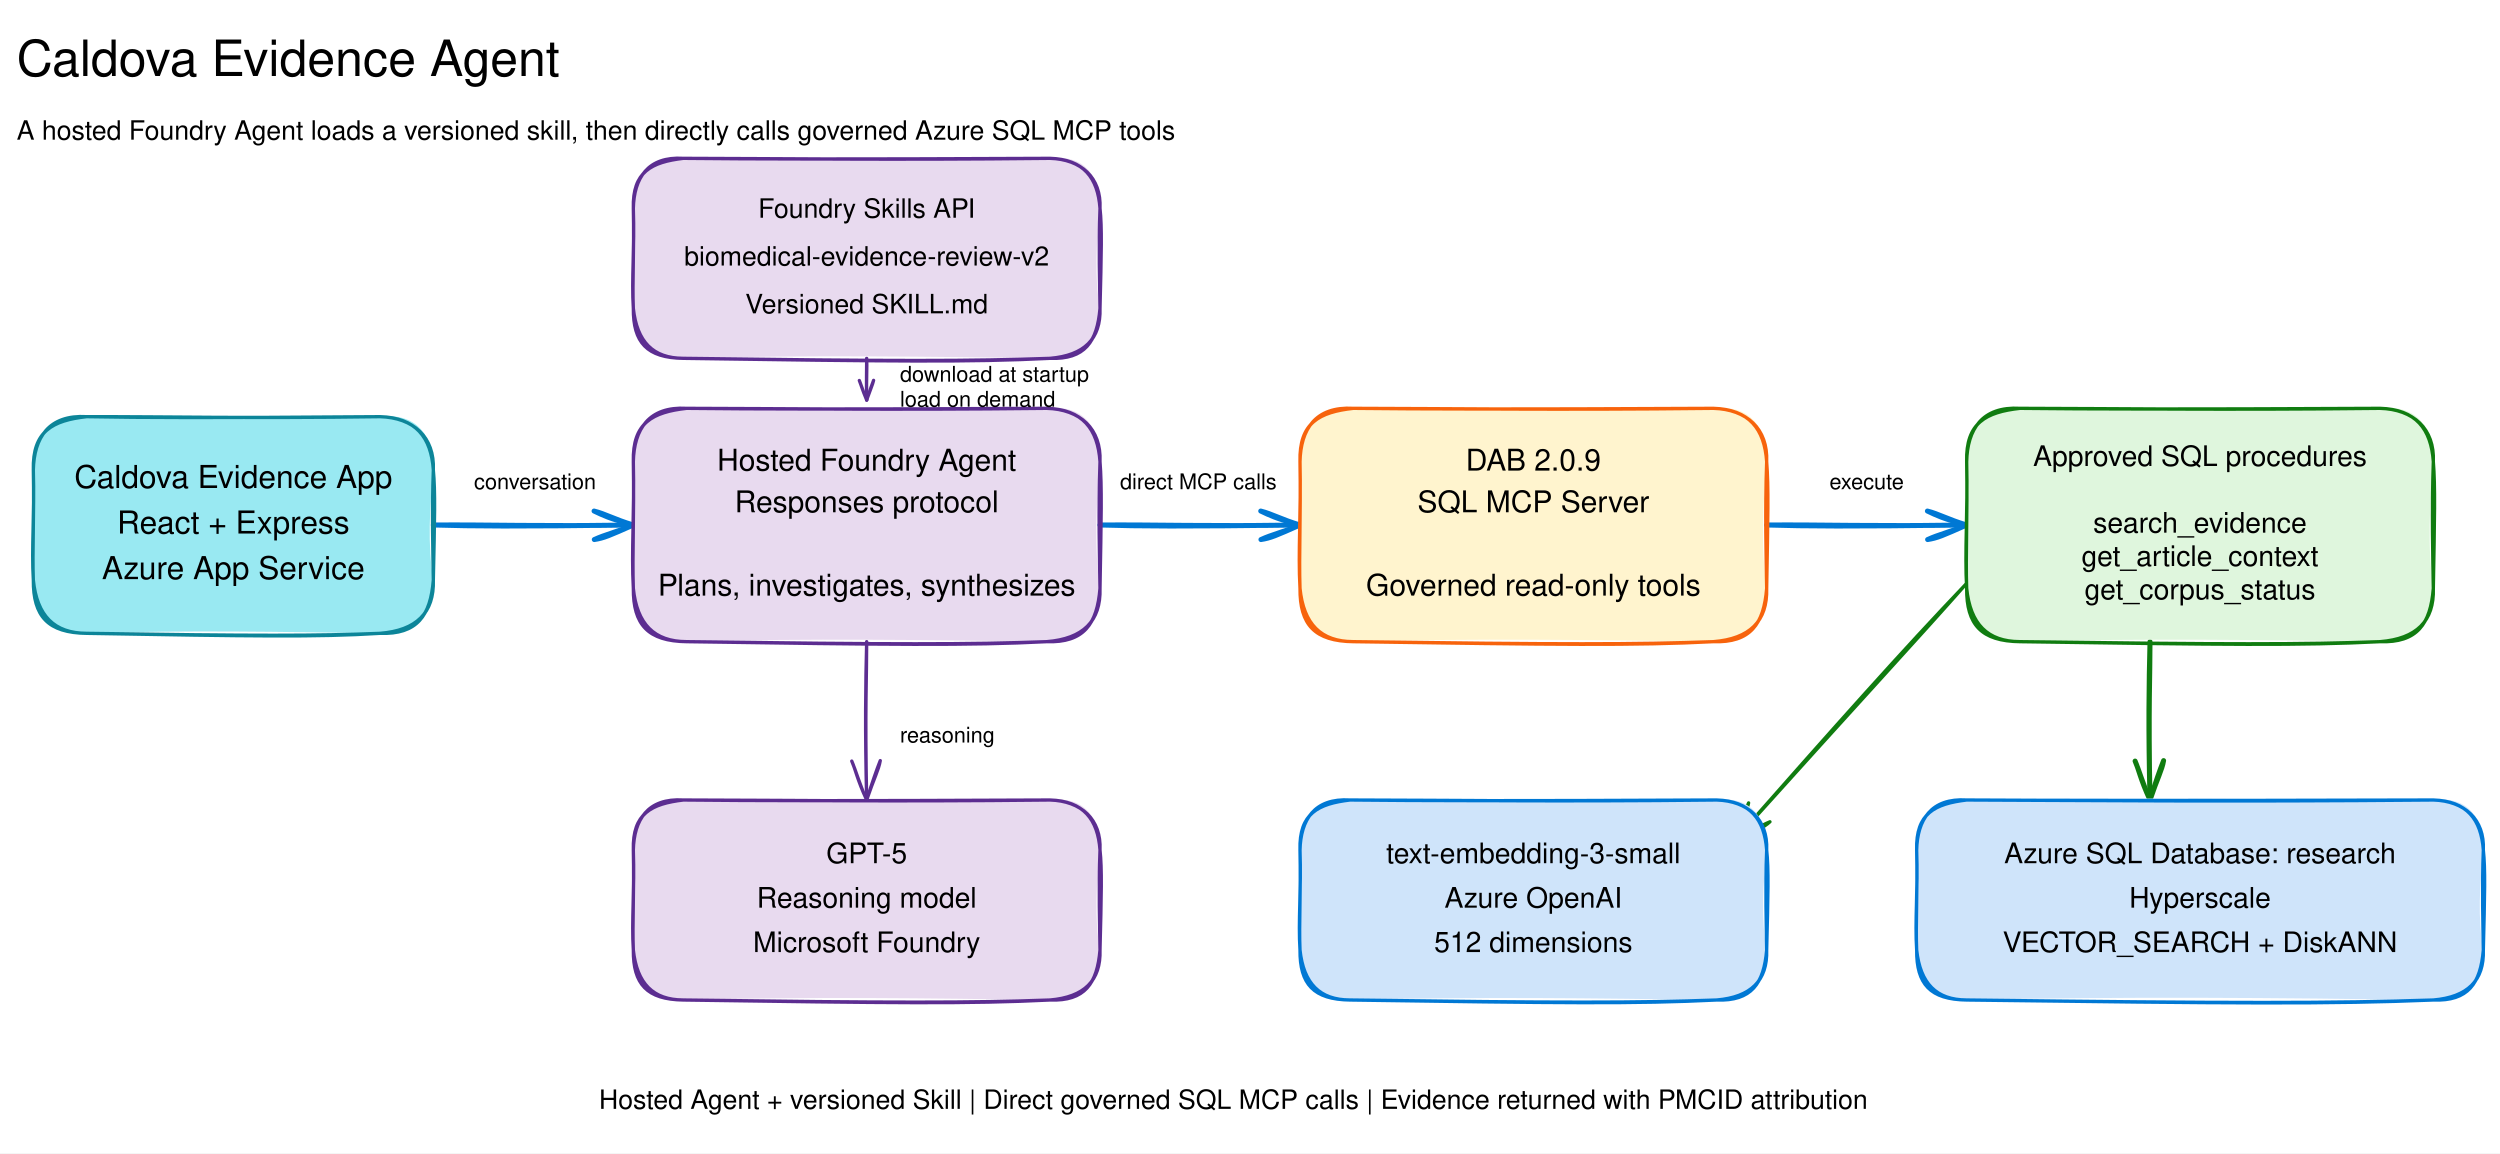
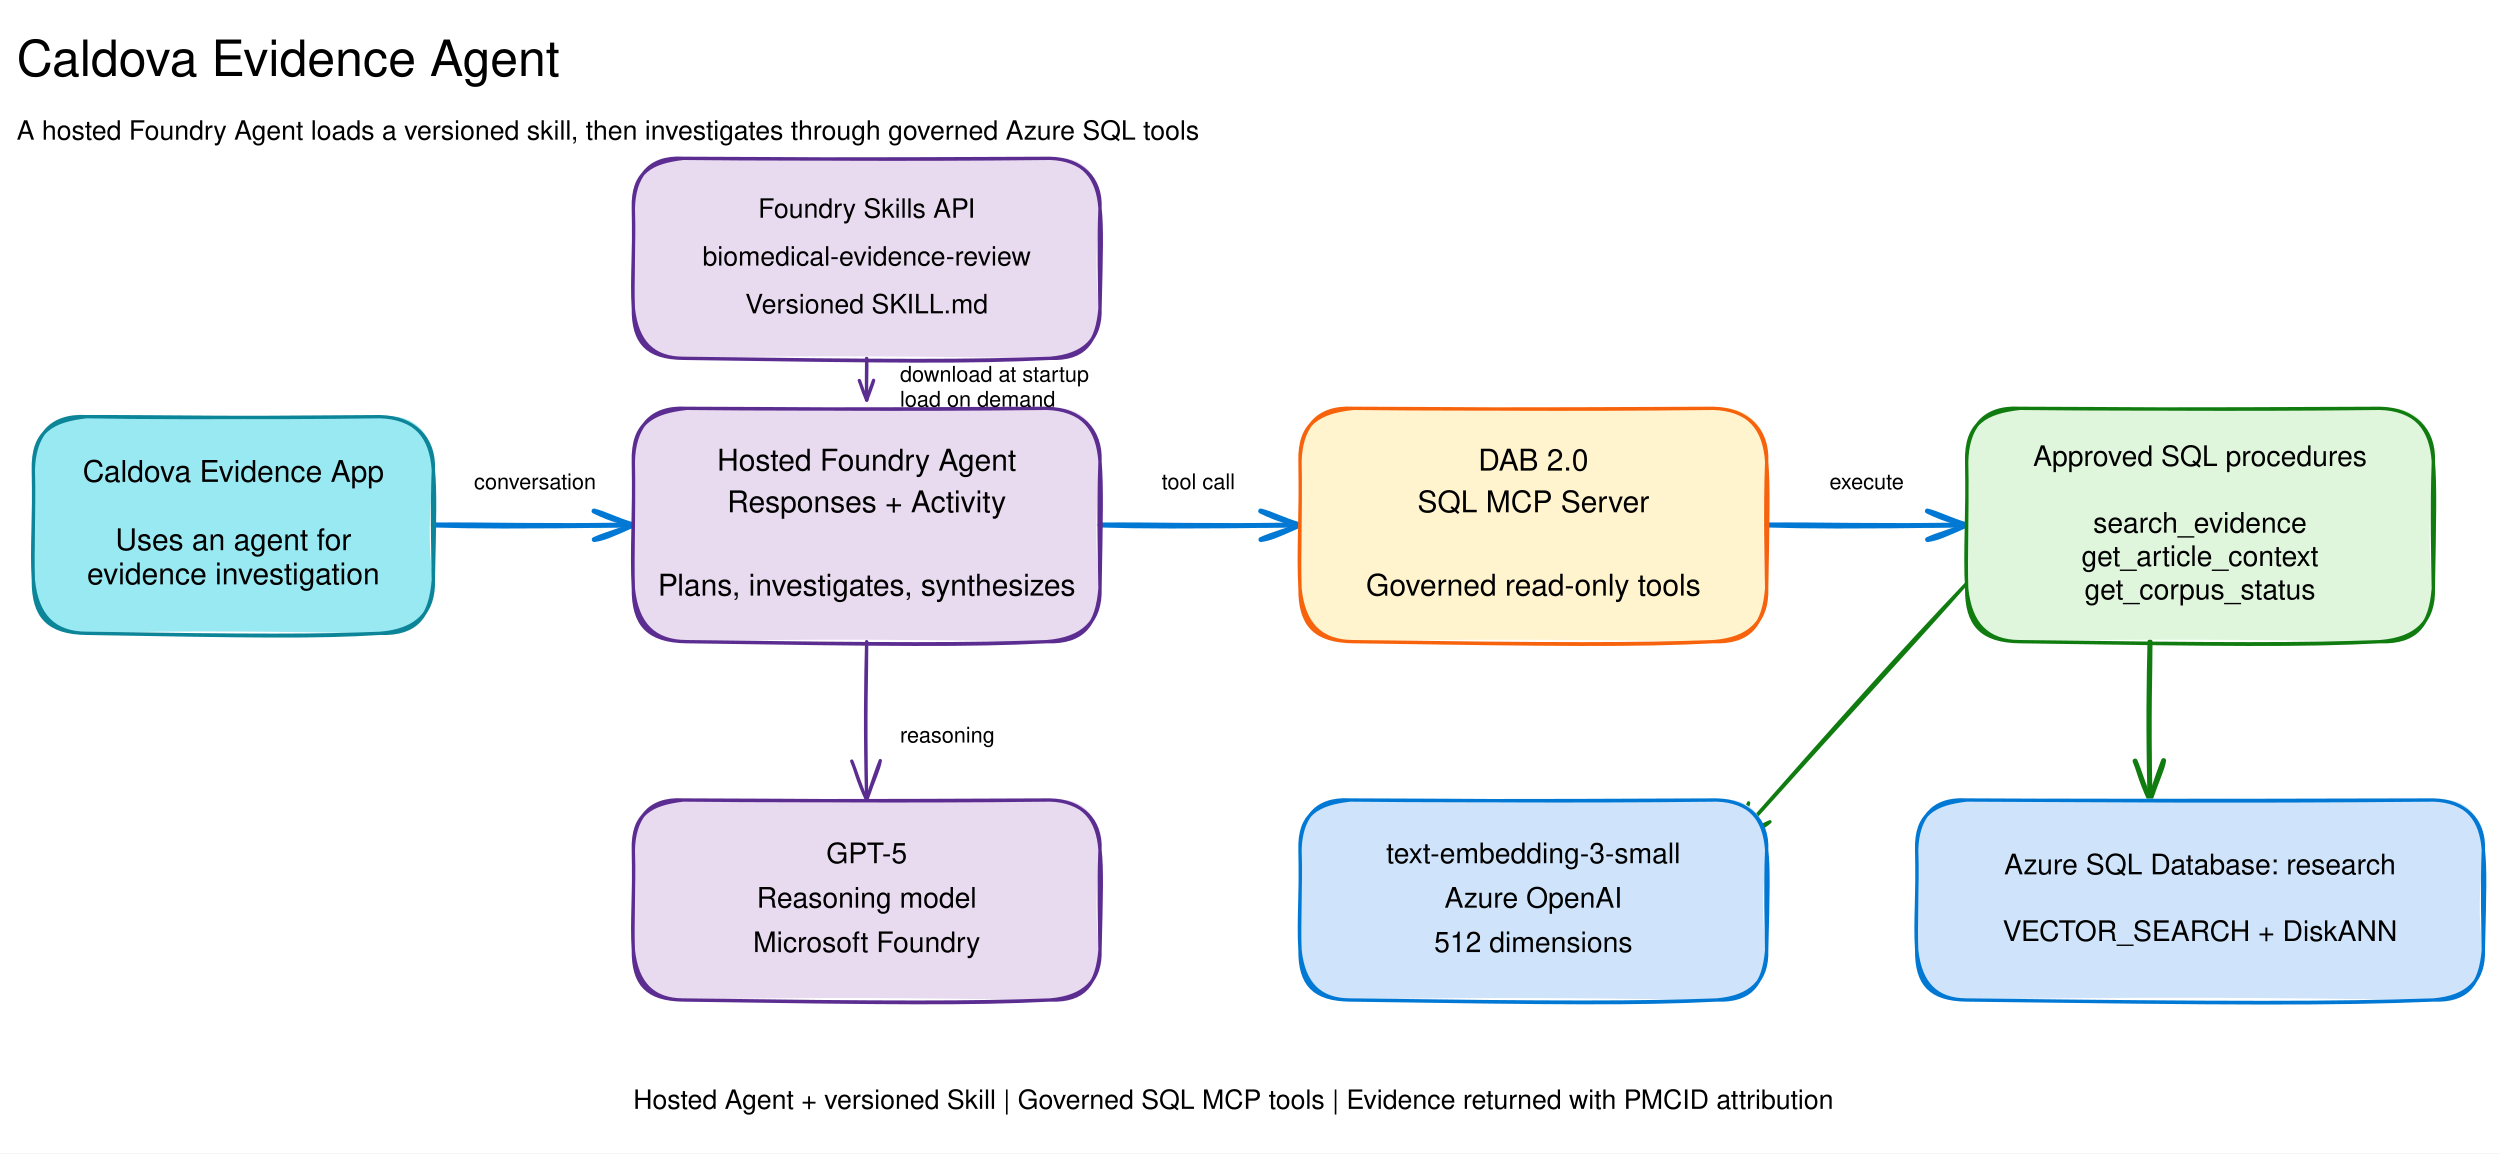
<svg xmlns="http://www.w3.org/2000/svg" version="1.1" viewBox="0 0 1500 692" width="1500" height="692">
  <defs>
    <style class="style-fonts">
      </style>
  </defs>
  <rect x="0" y="0" width="1500" height="692" fill="#FFFFFF" />
  <g transform="translate(10 10) rotate(0 360 27.5)">
    <text x="0" y="35.601" font-family="Helvetica, Segoe UI Emoji" font-size="30px" fill="#000000" text-anchor="start" style="white-space: pre;" direction="ltr" dominant-baseline="alphabetic">Caldova Evidence Agent</text>
  </g>
  <g transform="translate(10 62) rotate(0 490 17.5)">
-     <text x="0" y="21.82" font-family="Helvetica, Segoe UI Emoji" font-size="16px" fill="#000000" text-anchor="start" style="white-space: pre;" direction="ltr" dominant-baseline="alphabetic">A hosted Foundry Agent loads a versioned skill, then directly calls governed Azure SQL MCP tools</text>
+     <text x="0" y="21.82" font-family="Helvetica, Segoe UI Emoji" font-size="16px" fill="#000000" text-anchor="start" style="white-space: pre;" direction="ltr" dominant-baseline="alphabetic">A hosted Foundry Agent loads a versioned skill, then investigates through governed Azure SQL tools</text>
  </g>
  <g stroke-linecap="round">
    <g transform="translate(260 315) rotate(0 60 0)">
      <path d="M0 0 C24.86 0.72, 47.68 0.92, 120 0 M0 0 C32.84 -0.31, 65.05 0.91, 120 0" stroke="#0078D4" stroke-width="3" fill="none" />
    </g>
    <g transform="translate(260 315) rotate(0 60 0)">
      <path d="M96.57 8.73 C102.19 7.9, 105.7 6.36, 120 0 M96.57 8.73 C103.22 5.66, 109.17 4.51, 120 0" stroke="#0078D4" stroke-width="3" fill="none" />
    </g>
    <g transform="translate(260 315) rotate(0 60 0)">
      <path d="M96.44 -8.37 C101.94 -5.78, 105.48 -3.91, 120 0 M96.44 -8.37 C102.97 -6.78, 108.96 -3.29, 120 0" stroke="#0078D4" stroke-width="3" fill="none" />
    </g>
  </g>
  <mask />
  <g stroke-linecap="round">
    <g transform="translate(660 315) rotate(0 60 0)">
      <path d="M0 0 C24.86 0.72, 47.68 0.92, 120 0 M0 0 C32.84 -0.31, 65.05 0.91, 120 0" stroke="#0078D4" stroke-width="3" fill="none" />
    </g>
    <g transform="translate(660 315) rotate(0 60 0)">
      <path d="M96.57 8.73 C102.19 7.9, 105.7 6.36, 120 0 M96.57 8.73 C103.22 5.66, 109.17 4.51, 120 0" stroke="#0078D4" stroke-width="3" fill="none" />
    </g>
    <g transform="translate(660 315) rotate(0 60 0)">
      <path d="M96.44 -8.37 C101.94 -5.78, 105.48 -3.91, 120 0 M96.44 -8.37 C102.97 -6.78, 108.96 -3.29, 120 0" stroke="#0078D4" stroke-width="3" fill="none" />
    </g>
  </g>
  <mask />
  <g stroke-linecap="round">
    <g transform="translate(1060 315) rotate(0 60 0)">
      <path d="M0 0 C24.86 0.72, 47.68 0.92, 120 0 M0 0 C32.84 -0.31, 65.05 0.91, 120 0" stroke="#0078D4" stroke-width="3" fill="none" />
    </g>
    <g transform="translate(1060 315) rotate(0 60 0)">
      <path d="M96.57 8.73 C102.19 7.9, 105.7 6.36, 120 0 M96.57 8.73 C103.22 5.66, 109.17 4.51, 120 0" stroke="#0078D4" stroke-width="3" fill="none" />
    </g>
    <g transform="translate(1060 315) rotate(0 60 0)">
      <path d="M96.44 -8.37 C101.94 -5.78, 105.48 -3.91, 120 0 M96.44 -8.37 C102.97 -6.78, 108.96 -3.29, 120 0" stroke="#0078D4" stroke-width="3" fill="none" />
    </g>
  </g>
  <mask />
  <g stroke-linecap="round">
    <g transform="translate(520 215) rotate(0 0 12.5)">
      <path d="M0 0 C0.32 5.48, -0.26 10.58, 0 25 M0 0 C-0.01 6.41, -0.22 13.82, 0 25" stroke="#5C2D91" stroke-width="2" fill="none" />
    </g>
    <g transform="translate(520 215) rotate(0 0 12.5)">
      <path d="M-4.4 13.3 C-3.3 15.94, -2.79 18.34, 0 25 M-4.4 13.3 C-3.2 16.25, -2.13 19.81, 0 25" stroke="#5C2D91" stroke-width="2" fill="none" />
    </g>
    <g transform="translate(520 215) rotate(0 0 12.5)">
      <path d="M4.15 13.21 C3.54 15.87, 2.34 18.29, 0 25 M4.15 13.21 C3.03 16.16, 1.77 19.75, 0 25" stroke="#5C2D91" stroke-width="2" fill="none" />
    </g>
  </g>
  <mask />
  <g stroke-linecap="round">
    <g transform="translate(1290 385) rotate(0 0 47.5)">
      <path d="M0 0 C0.07 19.96, -1.11 39.16, 0 95 M0 0 C-0.63 25.05, -1.05 52.11, 0 95" stroke="#107C10" stroke-width="3" fill="none" />
    </g>
    <g transform="translate(1290 385) rotate(0 0 47.5)">
      <path d="M-8.94 71.65 C-6.49 77.27, -5.88 82.14, 0 95 M-8.94 71.65 C-6.52 77.25, -4.51 84.82, 0 95" stroke="#107C10" stroke-width="3" fill="none" />
    </g>
    <g transform="translate(1290 385) rotate(0 0 47.5)">
      <path d="M8.16 71.37 C7.19 77.07, 4.38 82, 0 95 M8.16 71.37 C5.93 76.98, 3.29 84.62, 0 95" stroke="#107C10" stroke-width="3" fill="none" />
    </g>
  </g>
  <mask />
  <g stroke-linecap="round">
    <g transform="translate(1180 350) rotate(0 -70 77.5)">
      <path d="M0 0 C-28.38 32.11, -57.42 63.28, -140 155 M0 0 C-39.09 40.97, -77.55 84.21, -140 155" stroke="#107C10" stroke-width="2" fill="none" />
    </g>
    <g transform="translate(1180 350) rotate(0 -70 77.5)">
      <path d="M-130.84 131.74 C-132.01 137.37, -135.01 142.23, -140 155 M-130.84 131.74 C-133.33 137.24, -136.25 144.79, -140 155" stroke="#107C10" stroke-width="2" fill="none" />
    </g>
    <g transform="translate(1180 350) rotate(0 -70 77.5)">
      <path d="M-118.03 143.07 C-121.67 146.47, -127.24 149.05, -140 155 M-118.03 143.07 C-123.91 145.44, -130.31 149.91, -140 155" stroke="#107C10" stroke-width="2" fill="none" />
    </g>
  </g>
  <mask />
  <g stroke-linecap="round" transform="translate(20 250) rotate(0 120 65)">
    <path d="M32 0 C73.98 -1.2, 106.26 0.01, 208 0 C232.09 -2.71, 240.43 14.22, 240 32 C237.85 53.71, 236.45 77.43, 240 98 C237.73 122.64, 231.56 127.97, 208 130 C149.46 129.16, 92.39 127.96, 32 130 C7.68 127.22, 0.36 121.72, 0 98 C-1.8 79.53, 1.52 69.1, 0 32 C2.2 9.91, 9.94 -0.48, 32 0" stroke="none" stroke-width="0" fill="#99E9F2" />
    <path d="M32 0 C68.06 0.61, 102.08 0.81, 208 0 M32 0 C80.07 -0.09, 127.51 1.13, 208 0 M208 0 C228.04 0.53, 240.88 12.29, 240 32 M208 0 C229.53 0.56, 238.67 12.4, 240 32 M240 32 C241.23 44.61, 240.79 61.94, 240 98 M240 32 C239.02 57.39, 239.77 82.83, 240 98 M240 98 C240.6 117.73, 229.82 128.28, 208 130 M240 98 C238.31 119.4, 230.27 130.81, 208 130 M208 130 C171.09 131.53, 133.11 131.55, 32 130 M208 130 C169.81 132.38, 131.79 131.73, 32 130 M32 130 C8.78 129.71, -0.18 119.86, 0 98 M32 130 C12.5 129.98, 2.16 119.43, 0 98 M0 98 C-1.2 78.79, 0.78 58.61, 0 32 M0 98 C-0.66 80.39, 0.56 60.84, 0 32 M0 32 C0.44 12.66, 9.12 -1.31, 32 0 M0 32 C-0.62 8.6, 11.68 2.27, 32 0" stroke="#0C8599" stroke-width="2" fill="none" />
  </g>
  <g transform="translate(40 274) rotate(0 100 41)">
-     <text x="100" y="18.797" font-family="Helvetica, Segoe UI Emoji" font-size="19px" fill="#000000" text-anchor="middle" style="white-space: pre;" direction="ltr" dominant-baseline="alphabetic">Caldova Evidence App</text>
-     <text x="100" y="46.13" font-family="Helvetica, Segoe UI Emoji" font-size="19px" fill="#000000" text-anchor="middle" style="white-space: pre;" direction="ltr" dominant-baseline="alphabetic">React + Express</text>
-     <text x="100" y="73.464" font-family="Helvetica, Segoe UI Emoji" font-size="19px" fill="#000000" text-anchor="middle" style="white-space: pre;" direction="ltr" dominant-baseline="alphabetic">Azure App Service</text>
+     <text x="100" y="15.11" font-family="Helvetica, Segoe UI Emoji" font-size="18px" fill="#000000" text-anchor="middle" style="white-space: pre;" direction="ltr" dominant-baseline="alphabetic">Caldova Evidence App</text>
+     <text x="100" y="35.61" font-family="Helvetica, Segoe UI Emoji" font-size="18px" fill="#000000" text-anchor="middle" style="white-space: pre;" direction="ltr" dominant-baseline="alphabetic" />
+     <text x="100" y="56.11" font-family="Helvetica, Segoe UI Emoji" font-size="18px" fill="#000000" text-anchor="middle" style="white-space: pre;" direction="ltr" dominant-baseline="alphabetic">Uses an agent for</text>
+     <text x="100" y="76.61" font-family="Helvetica, Segoe UI Emoji" font-size="18px" fill="#000000" text-anchor="middle" style="white-space: pre;" direction="ltr" dominant-baseline="alphabetic">evidence investigation</text>
  </g>
  <g stroke-linecap="round" transform="translate(380 245) rotate(0 140 70)">
    <path d="M32 0 C82.36 -1.38, 124.26 -0.32, 248 0 C272.09 -2.71, 280.43 14.22, 280 32 C277.76 56.97, 276.37 83.93, 280 108 C277.73 132.64, 271.56 137.97, 248 140 C175.98 138.98, 105.24 137.93, 32 140 C7.68 137.22, 0.36 131.72, 0 108 C-1.74 87.1, 1.58 74.24, 0 32 C2.2 9.91, 9.94 -0.48, 32 0" stroke="none" stroke-width="0" fill="#E8DAEF" />
    <path d="M32 0 C75.95 0.46, 118.12 0.63, 248 0 M32 0 C90.92 0.06, 149.3 1.13, 248 0 M248 0 C268.04 0.53, 280.88 12.29, 280 32 M248 0 C269.53 0.56, 278.67 12.4, 280 32 M280 32 C281.19 46.78, 280.75 66.29, 280 108 M280 32 C278.94 61.29, 279.69 90.62, 280 108 M280 108 C280.6 127.73, 269.82 138.28, 248 140 M280 108 C278.31 129.4, 270.27 140.81, 248 140 M248 140 C202.33 141.68, 155.73 141.7, 32 140 M248 140 C201.21 142.4, 154.56 141.83, 32 140 M32 140 C8.78 139.71, -0.18 129.86, 0 108 M32 140 C12.5 139.98, 2.16 129.43, 0 108 M0 108 C-1.27 85.92, 0.71 62.88, 0 32 M0 108 C-0.67 87.63, 0.55 65.31, 0 32 M0 32 C0.44 12.66, 9.12 -1.31, 32 0 M0 32 C-0.62 8.6, 11.68 2.27, 32 0" stroke="#5C2D91" stroke-width="2" fill="none" />
  </g>
  <g transform="translate(400 265) rotate(0 120 50)">
    <text x="120" y="17.36" font-family="Helvetica, Segoe UI Emoji" font-size="18px" fill="#000000" text-anchor="middle" style="white-space: pre;" direction="ltr" dominant-baseline="alphabetic">Hosted Foundry Agent</text>
-     <text x="120" y="42.36" font-family="Helvetica, Segoe UI Emoji" font-size="18px" fill="#000000" text-anchor="middle" style="white-space: pre;" direction="ltr" dominant-baseline="alphabetic">Responses protocol</text>
+     <text x="120" y="42.36" font-family="Helvetica, Segoe UI Emoji" font-size="18px" fill="#000000" text-anchor="middle" style="white-space: pre;" direction="ltr" dominant-baseline="alphabetic">Responses + Activity</text>
    <text x="120" y="67.36" font-family="Helvetica, Segoe UI Emoji" font-size="18px" fill="#000000" text-anchor="middle" style="white-space: pre;" direction="ltr" dominant-baseline="alphabetic" />
    <text x="120" y="92.36" font-family="Helvetica, Segoe UI Emoji" font-size="18px" fill="#000000" text-anchor="middle" style="white-space: pre;" direction="ltr" dominant-baseline="alphabetic">Plans, investigates, synthesizes</text>
  </g>
  <g stroke-linecap="round" transform="translate(380 95) rotate(0 140 60)">
    <path d="M30 0 C81.22 -1.4, 124.04 -0.35, 250 0 C272.76 -2.71, 280.43 13.56, 280 30 C277.9 49.76, 276.5 71.52, 280 90 C277.73 113.31, 272.22 117.97, 250 120 C176.64 118.96, 104.54 117.92, 30 120 C7.02 117.22, 0.36 112.39, 0 90 C-1.84 72.99, 1.48 64.02, 0 30 C2.2 9.24, 9.27 -0.48, 30 0" stroke="none" stroke-width="0" fill="#E8DAEF" />
    <path d="M30 0 C74.74 0.45, 117.72 0.62, 250 0 M30 0 C90.01 0.07, 149.48 1.13, 250 0 M250 0 C268.7 0.53, 280.88 11.63, 280 30 M250 0 C270.2 0.56, 278.67 11.73, 280 30 M280 30 C281.26 41.3, 280.82 57.33, 280 90 M280 30 C279.07 53.06, 279.82 76.15, 280 90 M280 90 C280.6 108.4, 270.48 118.28, 250 120 M280 90 C278.31 110.06, 270.94 120.81, 250 120 M250 120 C203.46 121.7, 156 121.72, 30 120 M250 120 C202.34 122.41, 154.83 121.85, 30 120 M30 120 C8.11 119.71, -0.18 110.53, 0 90 M30 120 C11.83 119.98, 2.16 110.1, 0 90 M0 90 C-1.16 72.51, 0.83 54.05, 0 30 M0 90 C-0.66 74.05, 0.56 56.16, 0 30 M0 30 C0.44 12, 8.45 -1.31, 30 0 M0 30 C-0.62 7.93, 11.01 2.27, 30 0" stroke="#5C2D91" stroke-width="2" fill="none" />
  </g>
  <g transform="translate(400 112) rotate(0 120 43)">
    <text x="120" y="18.654" font-family="Helvetica, Segoe UI Emoji" font-size="16px" fill="#000000" text-anchor="middle" style="white-space: pre;" direction="ltr" dominant-baseline="alphabetic">Foundry Skills API</text>
-     <text x="120" y="47.32" font-family="Helvetica, Segoe UI Emoji" font-size="16px" fill="#000000" text-anchor="middle" style="white-space: pre;" direction="ltr" dominant-baseline="alphabetic">biomedical-evidence-review-v2</text>
+     <text x="120" y="47.32" font-family="Helvetica, Segoe UI Emoji" font-size="16px" fill="#000000" text-anchor="middle" style="white-space: pre;" direction="ltr" dominant-baseline="alphabetic">biomedical-evidence-review</text>
    <text x="120" y="75.987" font-family="Helvetica, Segoe UI Emoji" font-size="16px" fill="#000000" text-anchor="middle" style="white-space: pre;" direction="ltr" dominant-baseline="alphabetic">Versioned SKILL.md</text>
  </g>
  <g stroke-linecap="round">
    <g transform="translate(520 385) rotate(0 0 47.5)">
      <path d="M0 0 C0.07 19.96, -1.11 39.16, 0 95 M0 0 C-0.63 25.05, -1.05 52.11, 0 95" stroke="#5C2D91" stroke-width="2" fill="none" />
    </g>
    <g transform="translate(520 385) rotate(0 0 47.5)">
      <path d="M-8.94 71.65 C-6.49 77.27, -5.88 82.14, 0 95 M-8.94 71.65 C-6.52 77.25, -4.51 84.82, 0 95" stroke="#5C2D91" stroke-width="2" fill="none" />
    </g>
    <g transform="translate(520 385) rotate(0 0 47.5)">
      <path d="M8.16 71.37 C7.19 77.07, 4.38 82, 0 95 M8.16 71.37 C5.93 76.98, 3.29 84.62, 0 95" stroke="#5C2D91" stroke-width="2" fill="none" />
    </g>
  </g>
  <mask />
  <g stroke-linecap="round" transform="translate(380 480) rotate(0 140 60)">
    <path d="M30 0 C81.22 -1.4, 124.04 -0.35, 250 0 C272.76 -2.71, 280.43 13.56, 280 30 C277.9 49.76, 276.5 71.52, 280 90 C277.73 113.31, 272.22 117.97, 250 120 C176.64 118.96, 104.54 117.92, 30 120 C7.02 117.22, 0.36 112.39, 0 90 C-1.84 72.99, 1.48 64.02, 0 30 C2.2 9.24, 9.27 -0.48, 30 0" stroke="none" stroke-width="0" fill="#E8DAEF" />
    <path d="M30 0 C74.74 0.45, 117.72 0.62, 250 0 M30 0 C90.01 0.07, 149.48 1.13, 250 0 M250 0 C268.7 0.53, 280.88 11.63, 280 30 M250 0 C270.2 0.56, 278.67 11.73, 280 30 M280 30 C281.26 41.3, 280.82 57.33, 280 90 M280 30 C279.07 53.06, 279.82 76.15, 280 90 M280 90 C280.6 108.4, 270.48 118.28, 250 120 M280 90 C278.31 110.06, 270.94 120.81, 250 120 M250 120 C203.46 121.7, 156 121.72, 30 120 M250 120 C202.34 122.41, 154.83 121.85, 30 120 M30 120 C8.11 119.71, -0.18 110.53, 0 90 M30 120 C11.83 119.98, 2.16 110.1, 0 90 M0 90 C-1.16 72.51, 0.83 54.05, 0 30 M0 90 C-0.66 74.05, 0.56 56.16, 0 30 M0 30 C0.44 12, 8.45 -1.31, 30 0 M0 30 C-0.62 7.93, 11.01 2.27, 30 0" stroke="#5C2D91" stroke-width="2" fill="none" />
  </g>
  <g transform="translate(400 500) rotate(0 120 40)">
    <text x="120" y="17.924" font-family="Helvetica, Segoe UI Emoji" font-size="17px" fill="#000000" text-anchor="middle" style="white-space: pre;" direction="ltr" dominant-baseline="alphabetic">GPT-5</text>
    <text x="120" y="44.59" font-family="Helvetica, Segoe UI Emoji" font-size="17px" fill="#000000" text-anchor="middle" style="white-space: pre;" direction="ltr" dominant-baseline="alphabetic">Reasoning model</text>
    <text x="120" y="71.257" font-family="Helvetica, Segoe UI Emoji" font-size="17px" fill="#000000" text-anchor="middle" style="white-space: pre;" direction="ltr" dominant-baseline="alphabetic">Microsoft Foundry</text>
  </g>
  <g stroke-linecap="round" transform="translate(780 245) rotate(0 140 70)">
    <path d="M32 0 C82.36 -1.38, 124.26 -0.32, 248 0 C272.09 -2.71, 280.43 14.22, 280 32 C277.76 56.97, 276.37 83.93, 280 108 C277.73 132.64, 271.56 137.97, 248 140 C175.98 138.98, 105.24 137.93, 32 140 C7.68 137.22, 0.36 131.72, 0 108 C-1.74 87.1, 1.58 74.24, 0 32 C2.2 9.91, 9.94 -0.48, 32 0" stroke="none" stroke-width="0" fill="#FFF4CE" />
    <path d="M32 0 C75.95 0.46, 118.12 0.63, 248 0 M32 0 C90.92 0.06, 149.3 1.13, 248 0 M248 0 C268.04 0.53, 280.88 12.29, 280 32 M248 0 C269.53 0.56, 278.67 12.4, 280 32 M280 32 C281.19 46.78, 280.75 66.29, 280 108 M280 32 C278.94 61.29, 279.69 90.62, 280 108 M280 108 C280.6 127.73, 269.82 138.28, 248 140 M280 108 C278.31 129.4, 270.27 140.81, 248 140 M248 140 C202.33 141.68, 155.73 141.7, 32 140 M248 140 C201.21 142.4, 154.56 141.83, 32 140 M32 140 C8.78 139.71, -0.18 129.86, 0 108 M32 140 C12.5 139.98, 2.16 129.43, 0 108 M0 108 C-1.27 85.92, 0.71 62.88, 0 32 M0 108 C-0.67 87.63, 0.55 65.31, 0 32 M0 32 C0.44 12.66, 9.12 -1.31, 32 0 M0 32 C-0.62 8.6, 11.68 2.27, 32 0" stroke="#F7630C" stroke-width="2" fill="none" />
  </g>
  <g transform="translate(800 265) rotate(0 120 50)">
-     <text x="120" y="17.36" font-family="Helvetica, Segoe UI Emoji" font-size="18px" fill="#000000" text-anchor="middle" style="white-space: pre;" direction="ltr" dominant-baseline="alphabetic">DAB 2.0.9</text>
+     <text x="120" y="17.36" font-family="Helvetica, Segoe UI Emoji" font-size="18px" fill="#000000" text-anchor="middle" style="white-space: pre;" direction="ltr" dominant-baseline="alphabetic">DAB 2.0</text>
    <text x="120" y="42.36" font-family="Helvetica, Segoe UI Emoji" font-size="18px" fill="#000000" text-anchor="middle" style="white-space: pre;" direction="ltr" dominant-baseline="alphabetic">SQL MCP Server</text>
    <text x="120" y="67.36" font-family="Helvetica, Segoe UI Emoji" font-size="18px" fill="#000000" text-anchor="middle" style="white-space: pre;" direction="ltr" dominant-baseline="alphabetic" />
    <text x="120" y="92.36" font-family="Helvetica, Segoe UI Emoji" font-size="18px" fill="#000000" text-anchor="middle" style="white-space: pre;" direction="ltr" dominant-baseline="alphabetic">Governed read-only tools</text>
  </g>
  <g stroke-linecap="round" transform="translate(1180 245) rotate(0 140 70)">
    <path d="M32 0 C82.36 -1.38, 124.26 -0.32, 248 0 C272.09 -2.71, 280.43 14.22, 280 32 C277.76 56.97, 276.37 83.93, 280 108 C277.73 132.64, 271.56 137.97, 248 140 C175.98 138.98, 105.24 137.93, 32 140 C7.68 137.22, 0.36 131.72, 0 108 C-1.74 87.1, 1.58 74.24, 0 32 C2.2 9.91, 9.94 -0.48, 32 0" stroke="none" stroke-width="0" fill="#DFF6DD" />
    <path d="M32 0 C75.95 0.46, 118.12 0.63, 248 0 M32 0 C90.92 0.06, 149.3 1.13, 248 0 M248 0 C268.04 0.53, 280.88 12.29, 280 32 M248 0 C269.53 0.56, 278.67 12.4, 280 32 M280 32 C281.19 46.78, 280.75 66.29, 280 108 M280 32 C278.94 61.29, 279.69 90.62, 280 108 M280 108 C280.6 127.73, 269.82 138.28, 248 140 M280 108 C278.31 129.4, 270.27 140.81, 248 140 M248 140 C202.33 141.68, 155.73 141.7, 32 140 M248 140 C201.21 142.4, 154.56 141.83, 32 140 M32 140 C8.78 139.71, -0.18 129.86, 0 108 M32 140 C12.5 139.98, 2.16 129.43, 0 108 M0 108 C-1.27 85.92, 0.71 62.88, 0 32 M0 108 C-0.67 87.63, 0.55 65.31, 0 32 M0 32 C0.44 12.66, 9.12 -1.31, 32 0 M0 32 C-0.62 8.6, 11.68 2.27, 32 0" stroke="#107C10" stroke-width="2" fill="none" />
  </g>
  <g transform="translate(1200 265) rotate(0 120 50)">
    <text x="120" y="14.59" font-family="Helvetica, Segoe UI Emoji" font-size="17px" fill="#000000" text-anchor="middle" style="white-space: pre;" direction="ltr" dominant-baseline="alphabetic">Approved SQL procedures</text>
    <text x="120" y="34.59" font-family="Helvetica, Segoe UI Emoji" font-size="17px" fill="#000000" text-anchor="middle" style="white-space: pre;" direction="ltr" dominant-baseline="alphabetic" />
    <text x="120" y="54.59" font-family="Helvetica, Segoe UI Emoji" font-size="17px" fill="#000000" text-anchor="middle" style="white-space: pre;" direction="ltr" dominant-baseline="alphabetic">search_evidence</text>
    <text x="120" y="74.59" font-family="Helvetica, Segoe UI Emoji" font-size="17px" fill="#000000" text-anchor="middle" style="white-space: pre;" direction="ltr" dominant-baseline="alphabetic">get_article_context</text>
    <text x="120" y="94.59" font-family="Helvetica, Segoe UI Emoji" font-size="17px" fill="#000000" text-anchor="middle" style="white-space: pre;" direction="ltr" dominant-baseline="alphabetic">get_corpus_status</text>
  </g>
  <g stroke-linecap="round" transform="translate(780 480) rotate(0 140 60)">
    <path d="M30 0 C81.22 -1.4, 124.04 -0.35, 250 0 C272.76 -2.71, 280.43 13.56, 280 30 C277.9 49.76, 276.5 71.52, 280 90 C277.73 113.31, 272.22 117.97, 250 120 C176.64 118.96, 104.54 117.92, 30 120 C7.02 117.22, 0.36 112.39, 0 90 C-1.84 72.99, 1.48 64.02, 0 30 C2.2 9.24, 9.27 -0.48, 30 0" stroke="none" stroke-width="0" fill="#CFE4FA" />
    <path d="M30 0 C74.74 0.45, 117.72 0.62, 250 0 M30 0 C90.01 0.07, 149.48 1.13, 250 0 M250 0 C268.7 0.53, 280.88 11.63, 280 30 M250 0 C270.2 0.56, 278.67 11.73, 280 30 M280 30 C281.26 41.3, 280.82 57.33, 280 90 M280 30 C279.07 53.06, 279.82 76.15, 280 90 M280 90 C280.6 108.4, 270.48 118.28, 250 120 M280 90 C278.31 110.06, 270.94 120.81, 250 120 M250 120 C203.46 121.7, 156 121.72, 30 120 M250 120 C202.34 122.41, 154.83 121.85, 30 120 M30 120 C8.11 119.71, -0.18 110.53, 0 90 M30 120 C11.83 119.98, 2.16 110.1, 0 90 M0 90 C-1.16 72.51, 0.83 54.05, 0 30 M0 90 C-0.66 74.05, 0.56 56.16, 0 30 M0 30 C0.44 12, 8.45 -1.31, 30 0 M0 30 C-0.62 7.93, 11.01 2.27, 30 0" stroke="#0078D4" stroke-width="2" fill="none" />
  </g>
  <g transform="translate(800 500) rotate(0 120 40)">
    <text x="120" y="17.924" font-family="Helvetica, Segoe UI Emoji" font-size="17px" fill="#000000" text-anchor="middle" style="white-space: pre;" direction="ltr" dominant-baseline="alphabetic">text-embedding-3-small</text>
    <text x="120" y="44.59" font-family="Helvetica, Segoe UI Emoji" font-size="17px" fill="#000000" text-anchor="middle" style="white-space: pre;" direction="ltr" dominant-baseline="alphabetic">Azure OpenAI</text>
    <text x="120" y="71.257" font-family="Helvetica, Segoe UI Emoji" font-size="17px" fill="#000000" text-anchor="middle" style="white-space: pre;" direction="ltr" dominant-baseline="alphabetic">512 dimensions</text>
  </g>
  <g stroke-linecap="round" transform="translate(1150 480) rotate(0 170 60)">
    <path d="M30 0 C94.09 -1.67, 150.75 -0.74, 310 0 C332.76 -2.71, 340.43 13.56, 340 30 C337.9 49.76, 336.5 71.52, 340 90 C337.73 113.31, 332.22 117.97, 310 120 C216.46 118.7, 124.05 117.78, 30 120 C7.02 117.22, 0.36 112.39, 0 90 C-1.84 72.99, 1.48 64.02, 0 30 C2.2 9.24, 9.27 -0.48, 30 0" stroke="none" stroke-width="0" fill="#CFE4FA" />
    <path d="M30 0 C86.66 0.3, 141.76 0.46, 310 0 M30 0 C106.31 0.25, 182.14 1.18, 310 0 M310 0 C328.7 0.53, 340.88 11.63, 340 30 M310 0 C330.2 0.56, 338.67 11.73, 340 30 M340 30 C341.26 41.3, 340.82 57.33, 340 90 M340 30 C339.07 53.06, 339.82 76.15, 340 90 M340 90 C340.6 108.4, 330.48 118.28, 310 120 M340 90 C338.31 110.06, 330.94 120.81, 310 120 M310 120 C250.42 121.96, 190.01 121.98, 30 120 M310 120 C249.42 122.55, 188.96 122.06, 30 120 M30 120 C8.11 119.71, -0.18 110.53, 0 90 M30 120 C11.83 119.98, 2.16 110.1, 0 90 M0 90 C-1.16 72.51, 0.83 54.05, 0 30 M0 90 C-0.66 74.05, 0.56 56.16, 0 30 M0 30 C0.44 12, 8.45 -1.31, 30 0 M0 30 C-0.62 7.93, 11.01 2.27, 30 0" stroke="#0078D4" stroke-width="2" fill="none" />
  </g>
  <g transform="translate(1170 500) rotate(0 150 40)">
-     <text x="150" y="17.924" font-family="Helvetica, Segoe UI Emoji" font-size="17px" fill="#000000" text-anchor="middle" style="white-space: pre;" direction="ltr" dominant-baseline="alphabetic">Azure SQL Database: research</text>
-     <text x="150" y="44.59" font-family="Helvetica, Segoe UI Emoji" font-size="17px" fill="#000000" text-anchor="middle" style="white-space: pre;" direction="ltr" dominant-baseline="alphabetic">Hyperscale</text>
-     <text x="150" y="71.257" font-family="Helvetica, Segoe UI Emoji" font-size="17px" fill="#000000" text-anchor="middle" style="white-space: pre;" direction="ltr" dominant-baseline="alphabetic">VECTOR_SEARCH + DiskANN</text>
+     <text x="150" y="24.59" font-family="Helvetica, Segoe UI Emoji" font-size="17px" fill="#000000" text-anchor="middle" style="white-space: pre;" direction="ltr" dominant-baseline="alphabetic">Azure SQL Database: research</text>
+     <text x="150" y="64.59" font-family="Helvetica, Segoe UI Emoji" font-size="17px" fill="#000000" text-anchor="middle" style="white-space: pre;" direction="ltr" dominant-baseline="alphabetic">VECTOR_SEARCH + DiskANN</text>
  </g>
  <g transform="translate(276 275) rotate(0 45 15)">
    <text x="45" y="18.51" font-family="Helvetica, Segoe UI Emoji" font-size="13px" fill="#000000" text-anchor="middle" style="white-space: pre;" direction="ltr" dominant-baseline="alphabetic">conversation</text>
  </g>
-   <g transform="translate(664 275) rotate(0 55 15)">
-     <text x="55" y="18.51" font-family="Helvetica, Segoe UI Emoji" font-size="13px" fill="#000000" text-anchor="middle" style="white-space: pre;" direction="ltr" dominant-baseline="alphabetic">direct MCP calls</text>
+   <g transform="translate(678 275) rotate(0 41 15)">
+     <text x="41" y="18.51" font-family="Helvetica, Segoe UI Emoji" font-size="13px" fill="#000000" text-anchor="middle" style="white-space: pre;" direction="ltr" dominant-baseline="alphabetic">tool call</text>
  </g>
  <g transform="translate(1074 275) rotate(0 46 15)">
    <text x="46" y="18.51" font-family="Helvetica, Segoe UI Emoji" font-size="13px" fill="#000000" text-anchor="middle" style="white-space: pre;" direction="ltr" dominant-baseline="alphabetic">execute</text>
  </g>
  <g transform="translate(540 218) rotate(0 85 15)">
    <text x="0" y="11.01" font-family="Helvetica, Segoe UI Emoji" font-size="13px" fill="#000000" text-anchor="start" style="white-space: pre;" direction="ltr" dominant-baseline="alphabetic">download at startup</text>
    <text x="0" y="26.01" font-family="Helvetica, Segoe UI Emoji" font-size="13px" fill="#000000" text-anchor="start" style="white-space: pre;" direction="ltr" dominant-baseline="alphabetic">load on demand</text>
  </g>
  <g transform="translate(540 427) rotate(0 55 15)">
    <text x="0" y="18.51" font-family="Helvetica, Segoe UI Emoji" font-size="13px" fill="#000000" text-anchor="start" style="white-space: pre;" direction="ltr" dominant-baseline="alphabetic">reasoning</text>
  </g>
  <g transform="translate(20 640) rotate(0 720 21)">
-     <text x="720" y="25.32" font-family="Helvetica, Segoe UI Emoji" font-size="16px" fill="#000000" text-anchor="middle" style="white-space: pre;" direction="ltr" dominant-baseline="alphabetic">Hosted Agent + versioned Skill  |  Direct governed SQL MCP calls  |  Evidence returned with PMCID attribution</text>
+     <text x="720" y="25.32" font-family="Helvetica, Segoe UI Emoji" font-size="16px" fill="#000000" text-anchor="middle" style="white-space: pre;" direction="ltr" dominant-baseline="alphabetic">Hosted Agent + versioned Skill  |  Governed SQL MCP tools  |  Evidence returned with PMCID attribution</text>
  </g>
</svg>
